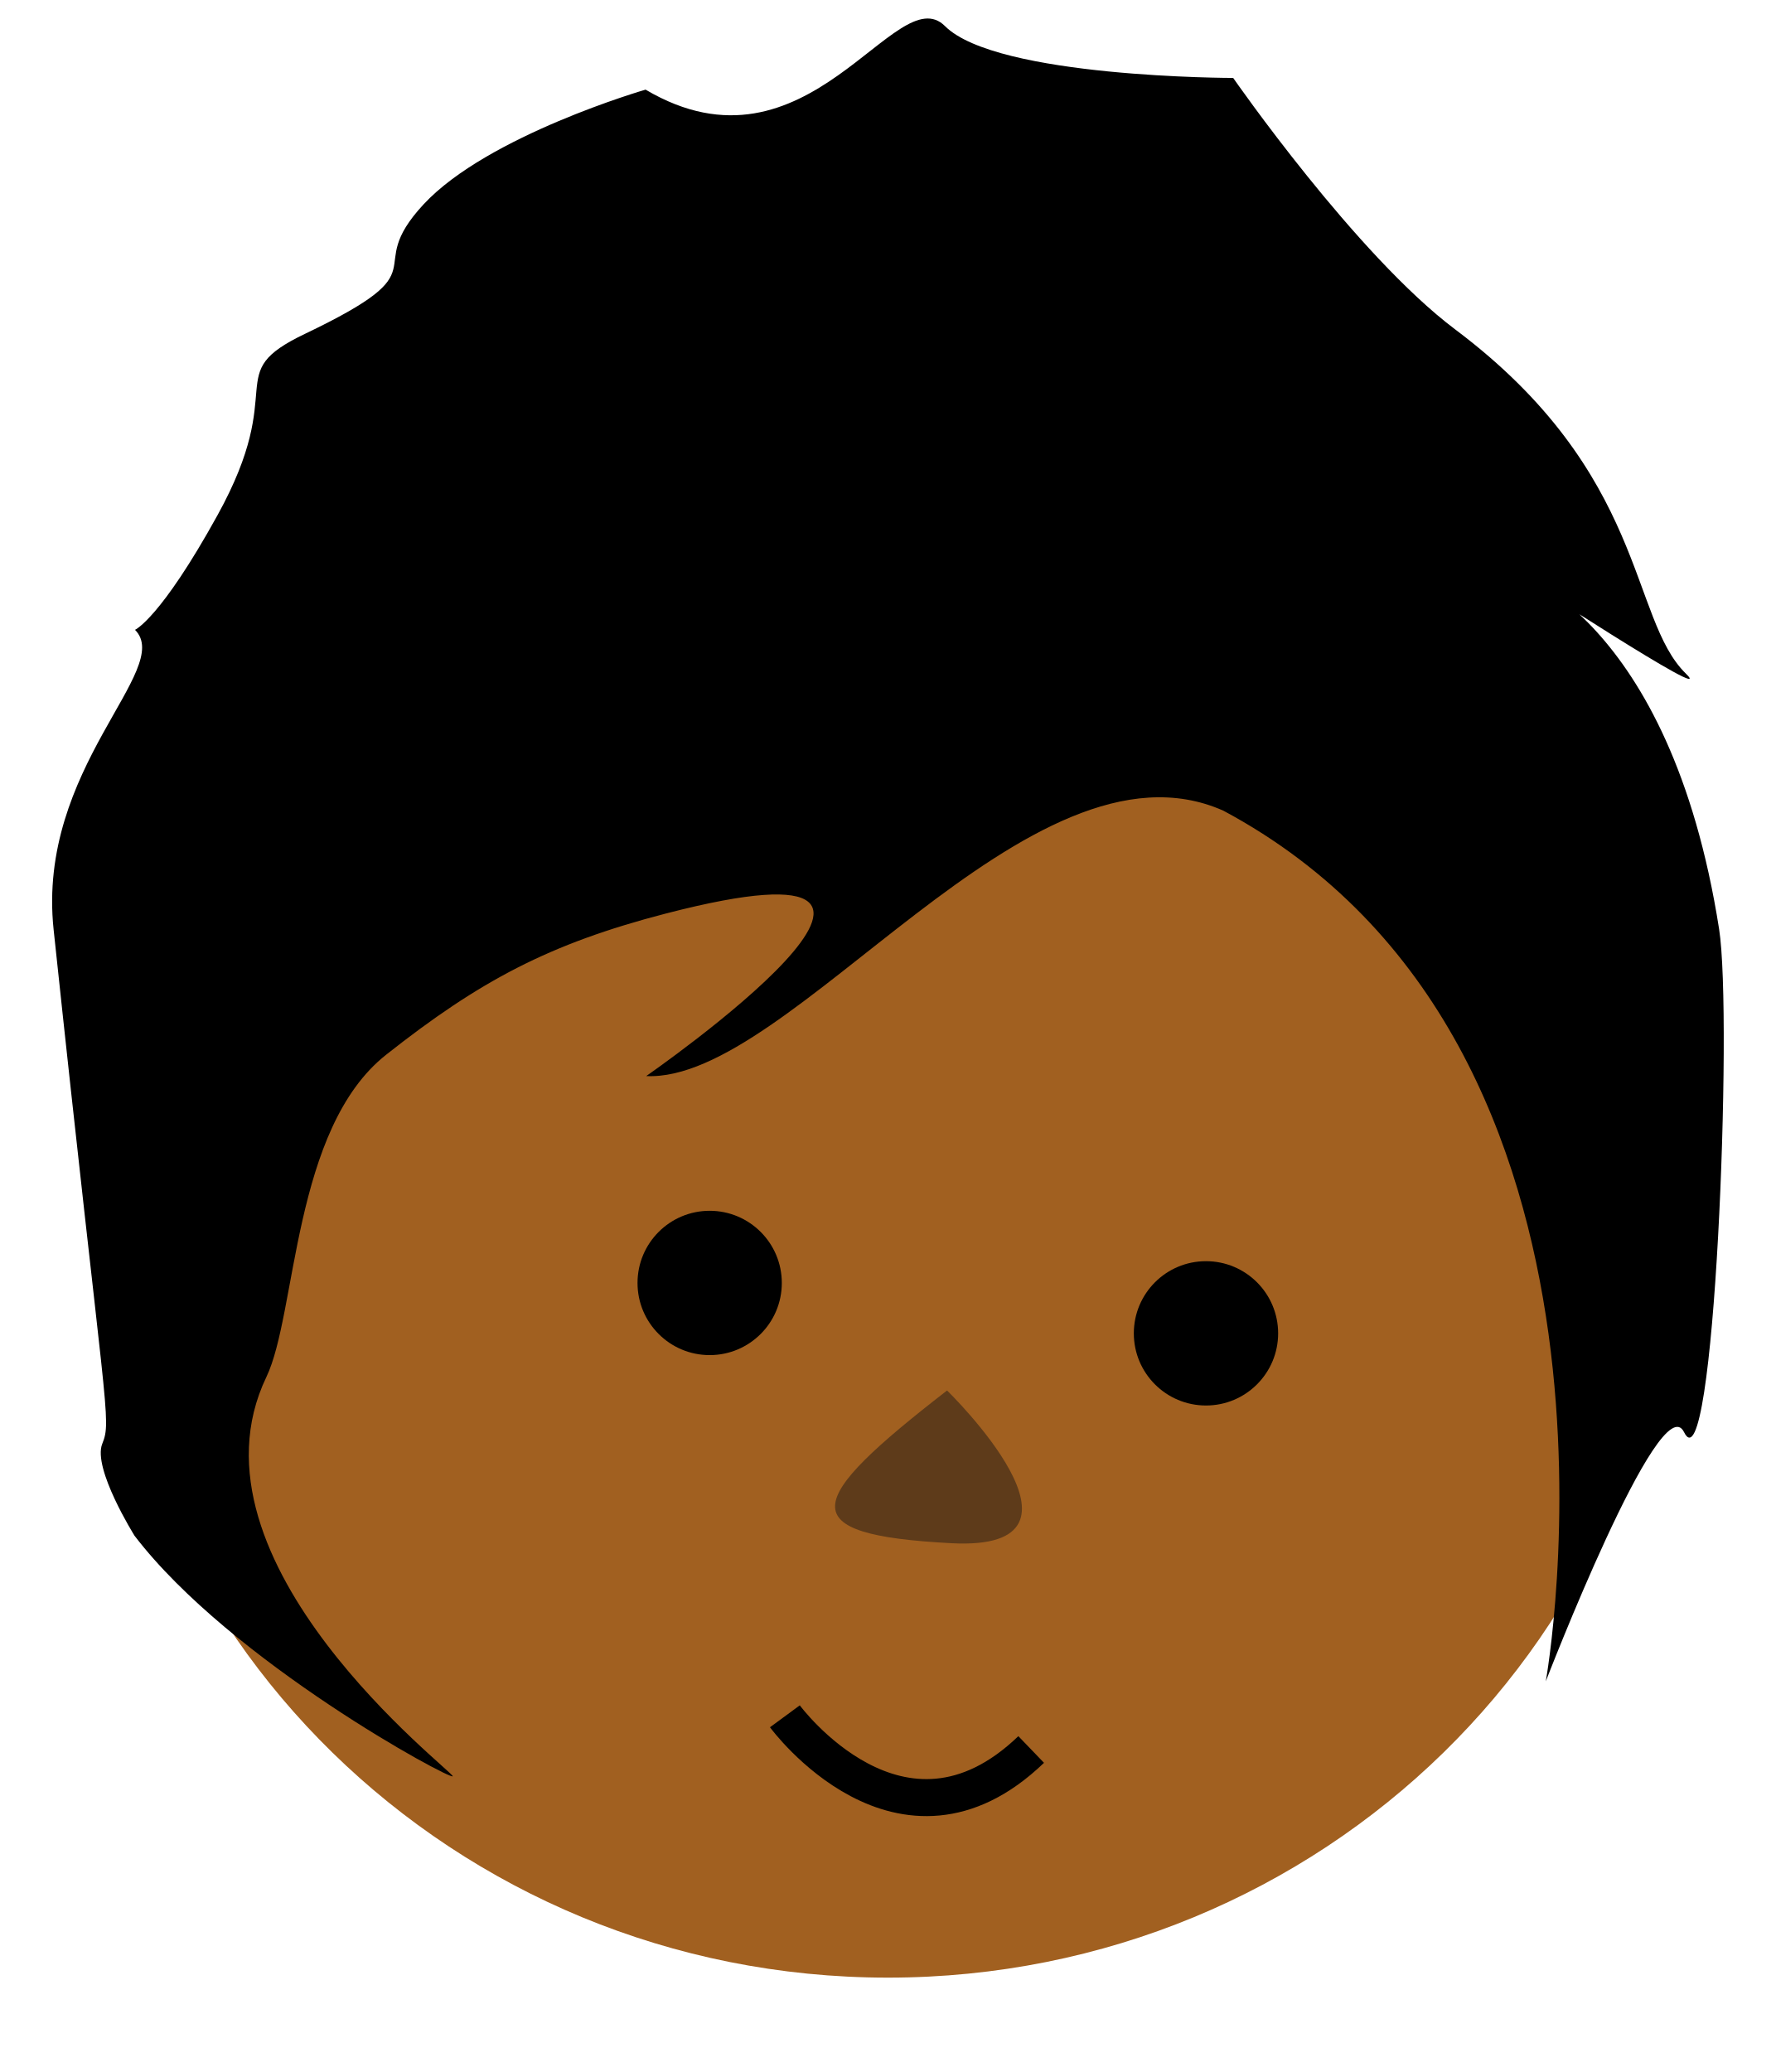
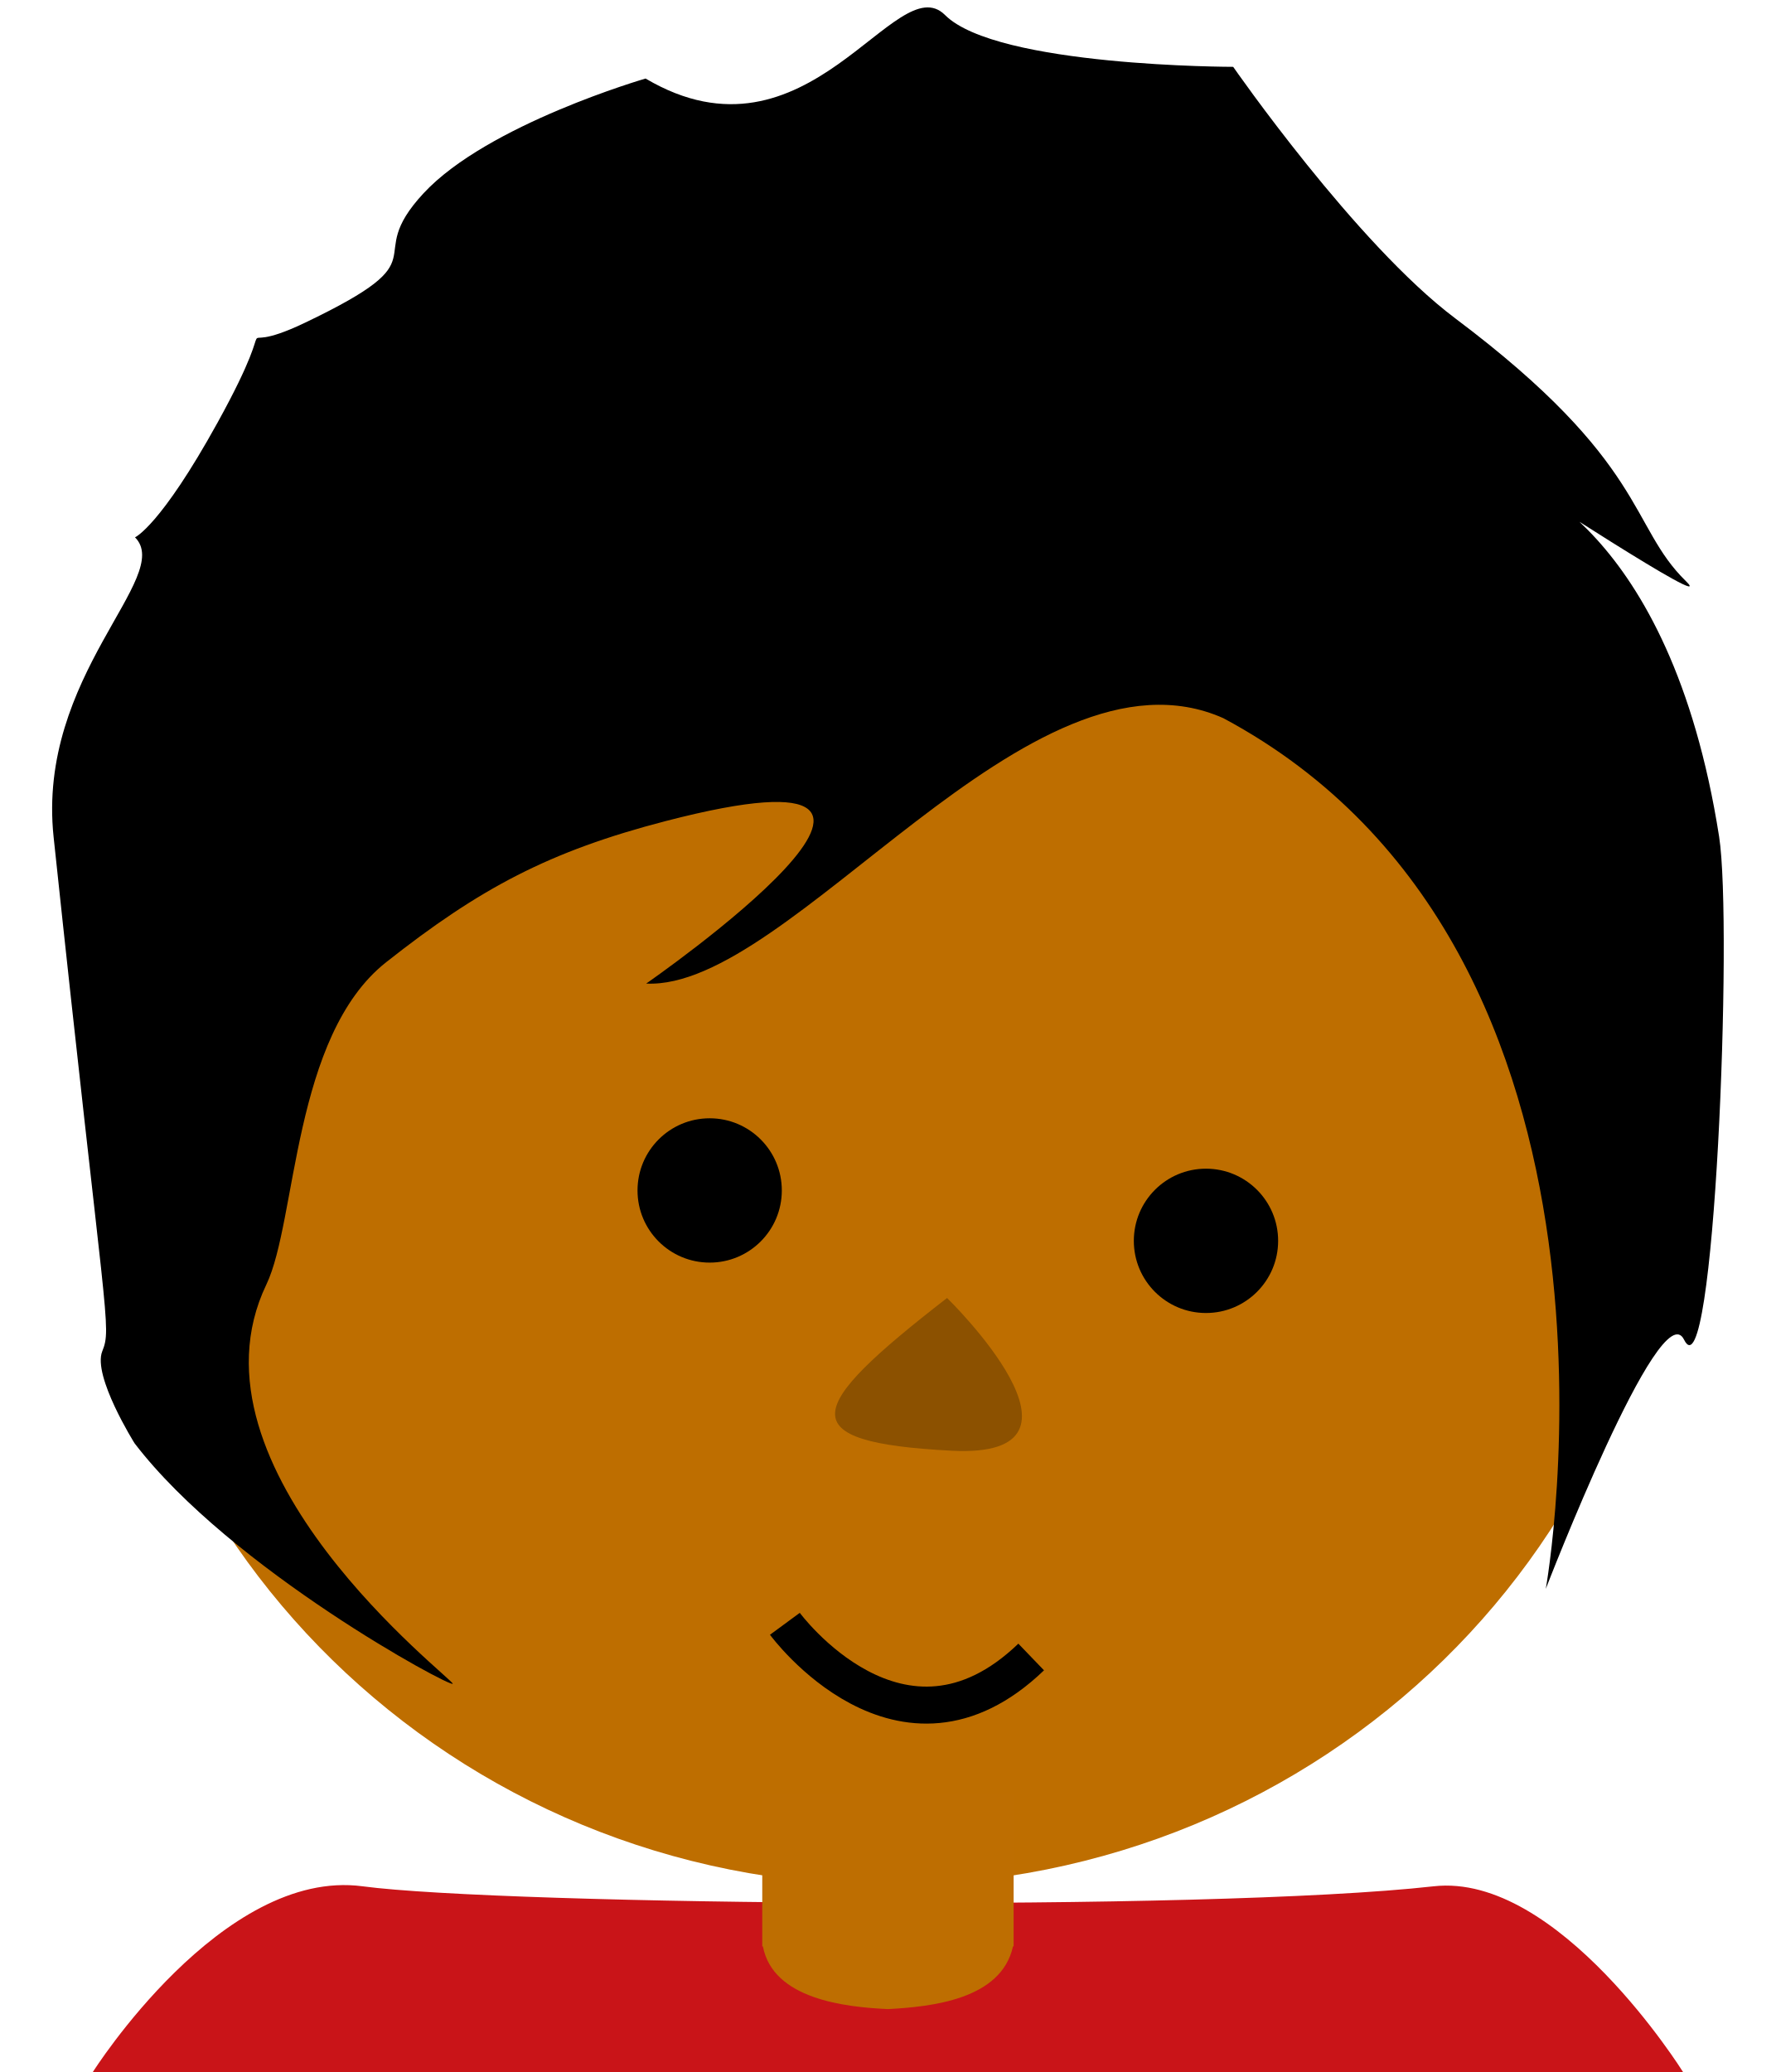
<svg xmlns="http://www.w3.org/2000/svg" version="1.1" x="0" y="0" width="96" height="112" viewBox="0, 0, 96, 112">
  <g id="lamisi" transform="translate(0, 0)">
-     <path d="M48,106.899 C24.543,106.899 5.527,88.301 5.527,65.358 C5.527,42.416 24.543,23.817 48,23.817 C71.457,23.817 90.473,42.416 90.473,65.358 C90.473,88.301 71.457,106.899 48,106.899 z" fill="#A16020" />
-     <path d="M38.363,71.263 C37.306,71.263 36.449,70.406 36.449,69.349 C36.449,68.292 37.306,67.435 38.363,67.435 C39.42,67.435 40.277,68.292 40.277,69.349 C40.277,70.406 39.42,71.263 38.363,71.263 z" fill="#000000" />
-     <path d="M65.192,73.987 C64.135,73.987 63.278,73.13 63.278,72.073 C63.278,71.016 64.135,70.159 65.192,70.159 C66.249,70.159 67.106,71.016 67.106,72.073 C67.106,73.13 66.249,73.987 65.192,73.987 z" fill="#000000" />
-     <path d="M66.131,43.82 C55.646,39.16 42.748,58.549 34.932,58.166 C34.932,58.166 54.557,44.569 35.997,49.379 C29.684,51.015 25.933,53.018 20.873,57.013 C15.814,61.007 16.049,70.994 14.4,74.432 C9.6,84.435 24.546,95.78 24.473,96.013 C24.4,96.245 12.473,89.813 7.273,83.013 C7.273,83.013 4.994,79.376 5.527,78.045 C6.059,76.714 5.698,76.645 2.898,50.245 C1.972,41.511 9.428,36.175 7.298,34.045 C7.298,34.045 8.667,33.45 11.76,27.845 C15.659,20.779 11.887,20.245 16.487,18.045 C24.121,14.394 19.436,14.773 22.898,11.045 C26.36,7.317 34.898,4.845 34.898,4.845 C43.698,10.045 48.424,-1.25 51.087,1.413 C53.886,4.212 66.663,4.213 66.663,4.213 C66.663,4.213 73.298,13.778 78.673,17.813 C89.063,25.613 88.063,33.413 91.136,36.413 C92.99,38.223 81.673,30.813 81.673,30.813 C81.673,30.813 90.263,33.213 92.931,50.221 C93.681,54.996 92.664,80.74 91.035,77.413 C89.761,74.813 83.561,90.885 83.561,90.885 C83.561,90.885 89.764,56.469 66.131,43.82 z" fill="#000000" />
-     <path d="M51.196,75.161 C51.196,75.161 60.143,83.876 51.433,83.417 C42.723,82.959 43.448,81.167 51.196,75.161 z" fill="#5E3B1A" />
+     <path d="M48,101.899 C24.543,101.899 5.527,83.301 5.527,60.358 C5.527,37.416 24.543,18.817 48,18.817 C71.457,18.817 90.473,37.416 90.473,60.358 C90.473,83.301 71.457,101.899 48,101.899 z" fill="#BE6E00" />
+     <path d="M38.363,66.263 C37.306,66.263 36.449,65.406 36.449,64.349 C36.449,63.292 37.306,62.435 38.363,62.435 C39.42,62.435 40.277,63.292 40.277,64.349 C40.277,65.406 39.42,66.263 38.363,66.263 z" fill="#000000" />
+     <path d="M65.192,68.987 C64.135,68.987 63.278,68.13 63.278,67.073 C63.278,66.016 64.135,65.159 65.192,65.159 C66.249,65.159 67.106,66.016 67.106,67.073 C67.106,68.13 66.249,68.987 65.192,68.987 z" fill="#000000" />
+     <path d="M66.131,38.82 C55.646,34.16 42.748,53.549 34.932,53.166 C34.932,53.166 54.557,39.569 35.997,44.379 C29.684,46.015 25.933,48.018 20.873,52.013 C15.814,56.007 16.049,65.994 14.4,69.432 C9.6,79.435 24.546,90.78 24.473,91.013 C24.4,91.245 12.473,84.813 7.273,78.013 C7.273,78.013 4.994,74.376 5.527,73.045 C6.059,71.714 5.698,71.645 2.898,45.245 C1.972,36.511 9.428,31.175 7.298,29.045 C7.298,29.045 8.667,28.45 11.76,22.845 C15.659,15.779 11.887,19.645 16.487,17.445 C24.121,13.794 19.436,14.173 22.898,10.445 C26.36,6.717 34.898,4.245 34.898,4.245 C43.698,9.445 48.424,-1.85 51.087,0.813 C53.886,3.612 66.663,3.613 66.663,3.613 C66.663,3.613 73.298,13.178 78.673,17.213 C89.063,25.013 88.063,28.413 91.136,31.413 C92.99,33.223 81.673,25.813 81.673,25.813 C81.673,25.813 90.263,28.213 92.931,45.221 C93.681,49.996 92.664,75.74 91.035,72.413 C89.761,69.813 83.561,85.885 83.561,85.885 C83.561,85.885 89.764,51.469 66.131,38.82 z" fill="#000000" />
+     <path d="M51.196,70.161 C51.196,70.161 60.143,78.876 51.433,78.417 C42.723,77.959 43.448,76.167 51.196,70.161 z" fill="#8C5100" />
    <path d="M46.599,120.92 L46.599,120.92 L46.599,121.253 L46.599,121.253 L46.599,120.92 z" fill="#000000" />
-     <path d="M42.429,92.773 C42.429,92.773 48.716,101.328 55.743,94.567" fill-opacity="0" stroke="#000000" stroke-width="2" />
-     <path d="M38.363,73.249 C36.209,73.249 34.463,71.503 34.463,69.349 C34.463,67.194 36.209,65.448 38.363,65.448 C40.517,65.448 42.263,67.194 42.263,69.349 C42.263,71.503 40.517,73.249 38.363,73.249 z" fill="#000000" />
-     <path d="M65.192,75.973 C63.038,75.973 61.292,74.227 61.292,72.073 C61.292,69.918 63.038,68.172 65.192,68.172 C67.346,68.172 69.093,69.918 69.093,72.073 C69.093,74.227 67.346,75.973 65.192,75.973 z" fill="#000000" />
+     <path d="M42.429,87.773 C42.429,87.773 48.716,96.328 55.743,89.567" fill-opacity="0" stroke="#000000" stroke-width="2" />
+     <path d="M38.363,68.249 C36.209,68.249 34.463,66.503 34.463,64.349 C34.463,62.194 36.209,60.448 38.363,60.448 C40.517,60.448 42.263,62.194 42.263,64.349 C42.263,66.503 40.517,68.249 38.363,68.249 z" fill="#000000" />
+     <path d="M65.192,70.973 C63.038,70.973 61.292,69.227 61.292,67.073 C61.292,64.918 63.038,63.172 65.192,63.172 C67.346,63.172 69.093,64.918 69.093,67.073 C69.093,69.227 67.346,70.973 65.192,70.973 z" fill="#000000" />
+     <path d="M5.019,112 C5.019,112 12,100.949 19.6,101.962 C27.2,102.975 65.178,103.343 77.5,101.962 C84.25,101.206 90.981,112 90.981,112" fill="#C91418" />
+     <path d="M54.794,96.956 L54.794,105.212 L54.759,105.212 C54.131,108.07 50.387,108.473 48,108.6 C45.675,108.49 41.789,108.065 41.241,105.212 L41.206,105.212 L41.206,96.956 L54.794,96.956 z" fill="#BE6E01" />
  </g>
</svg>
